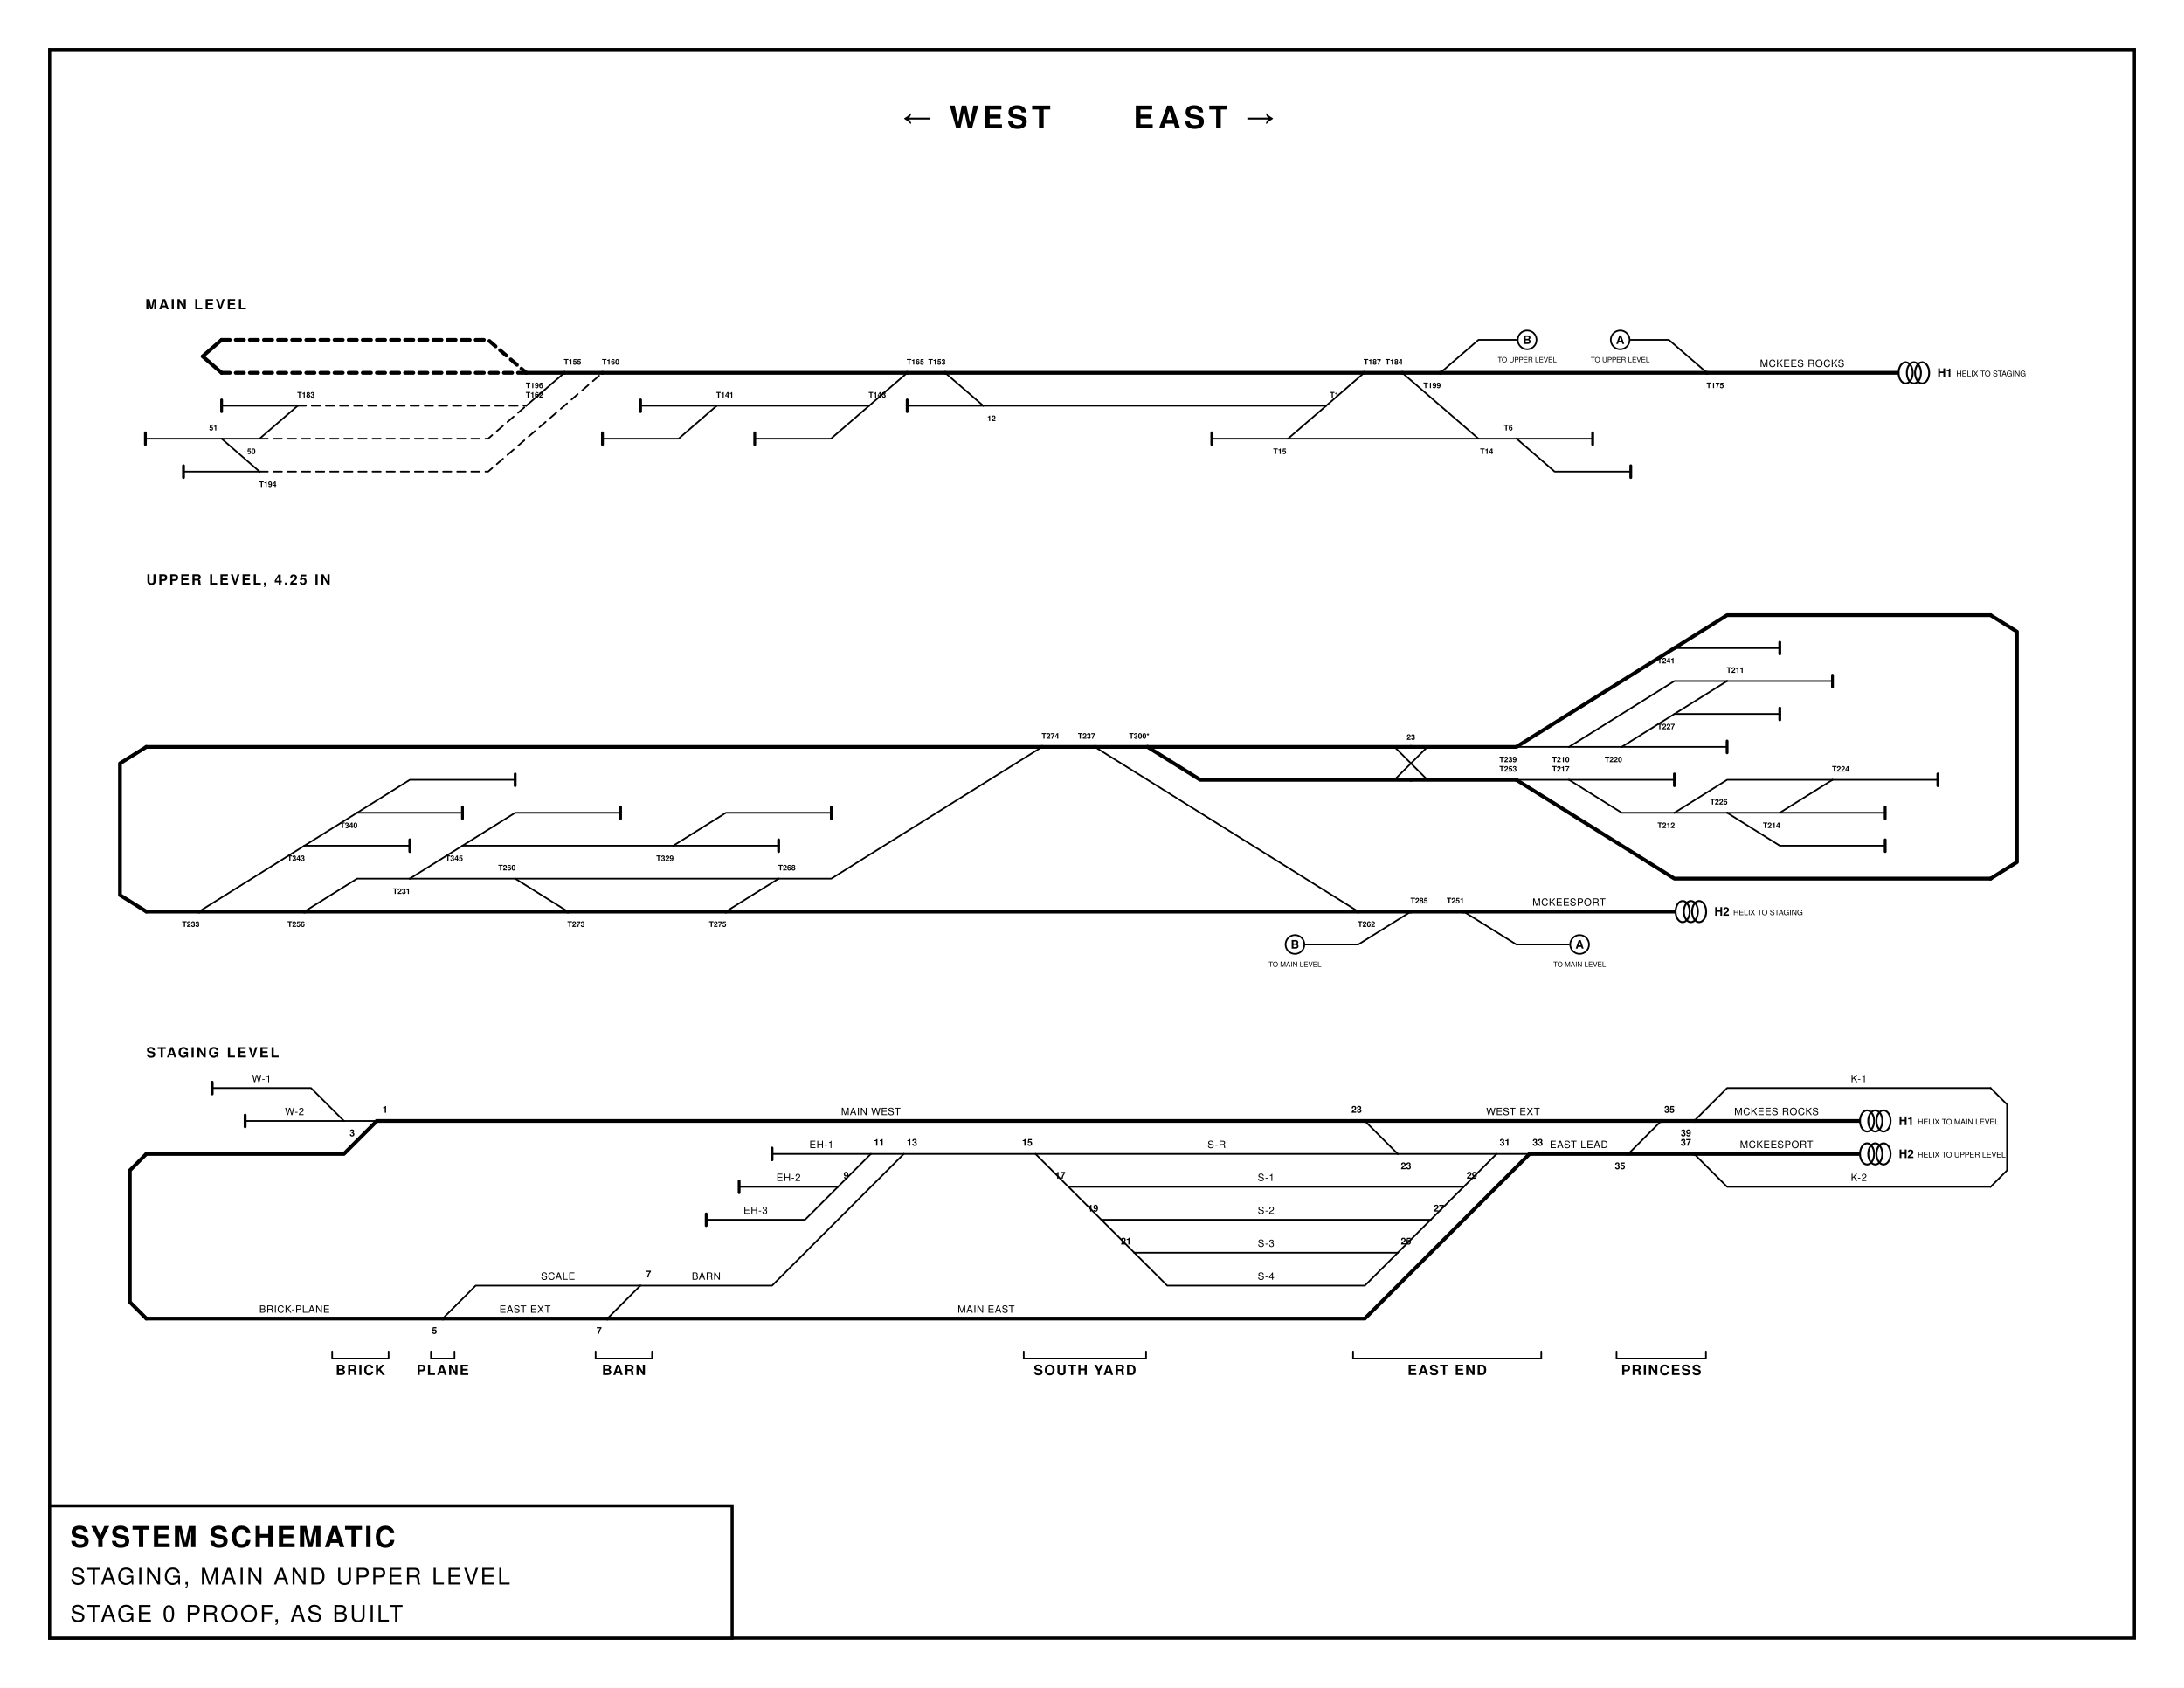
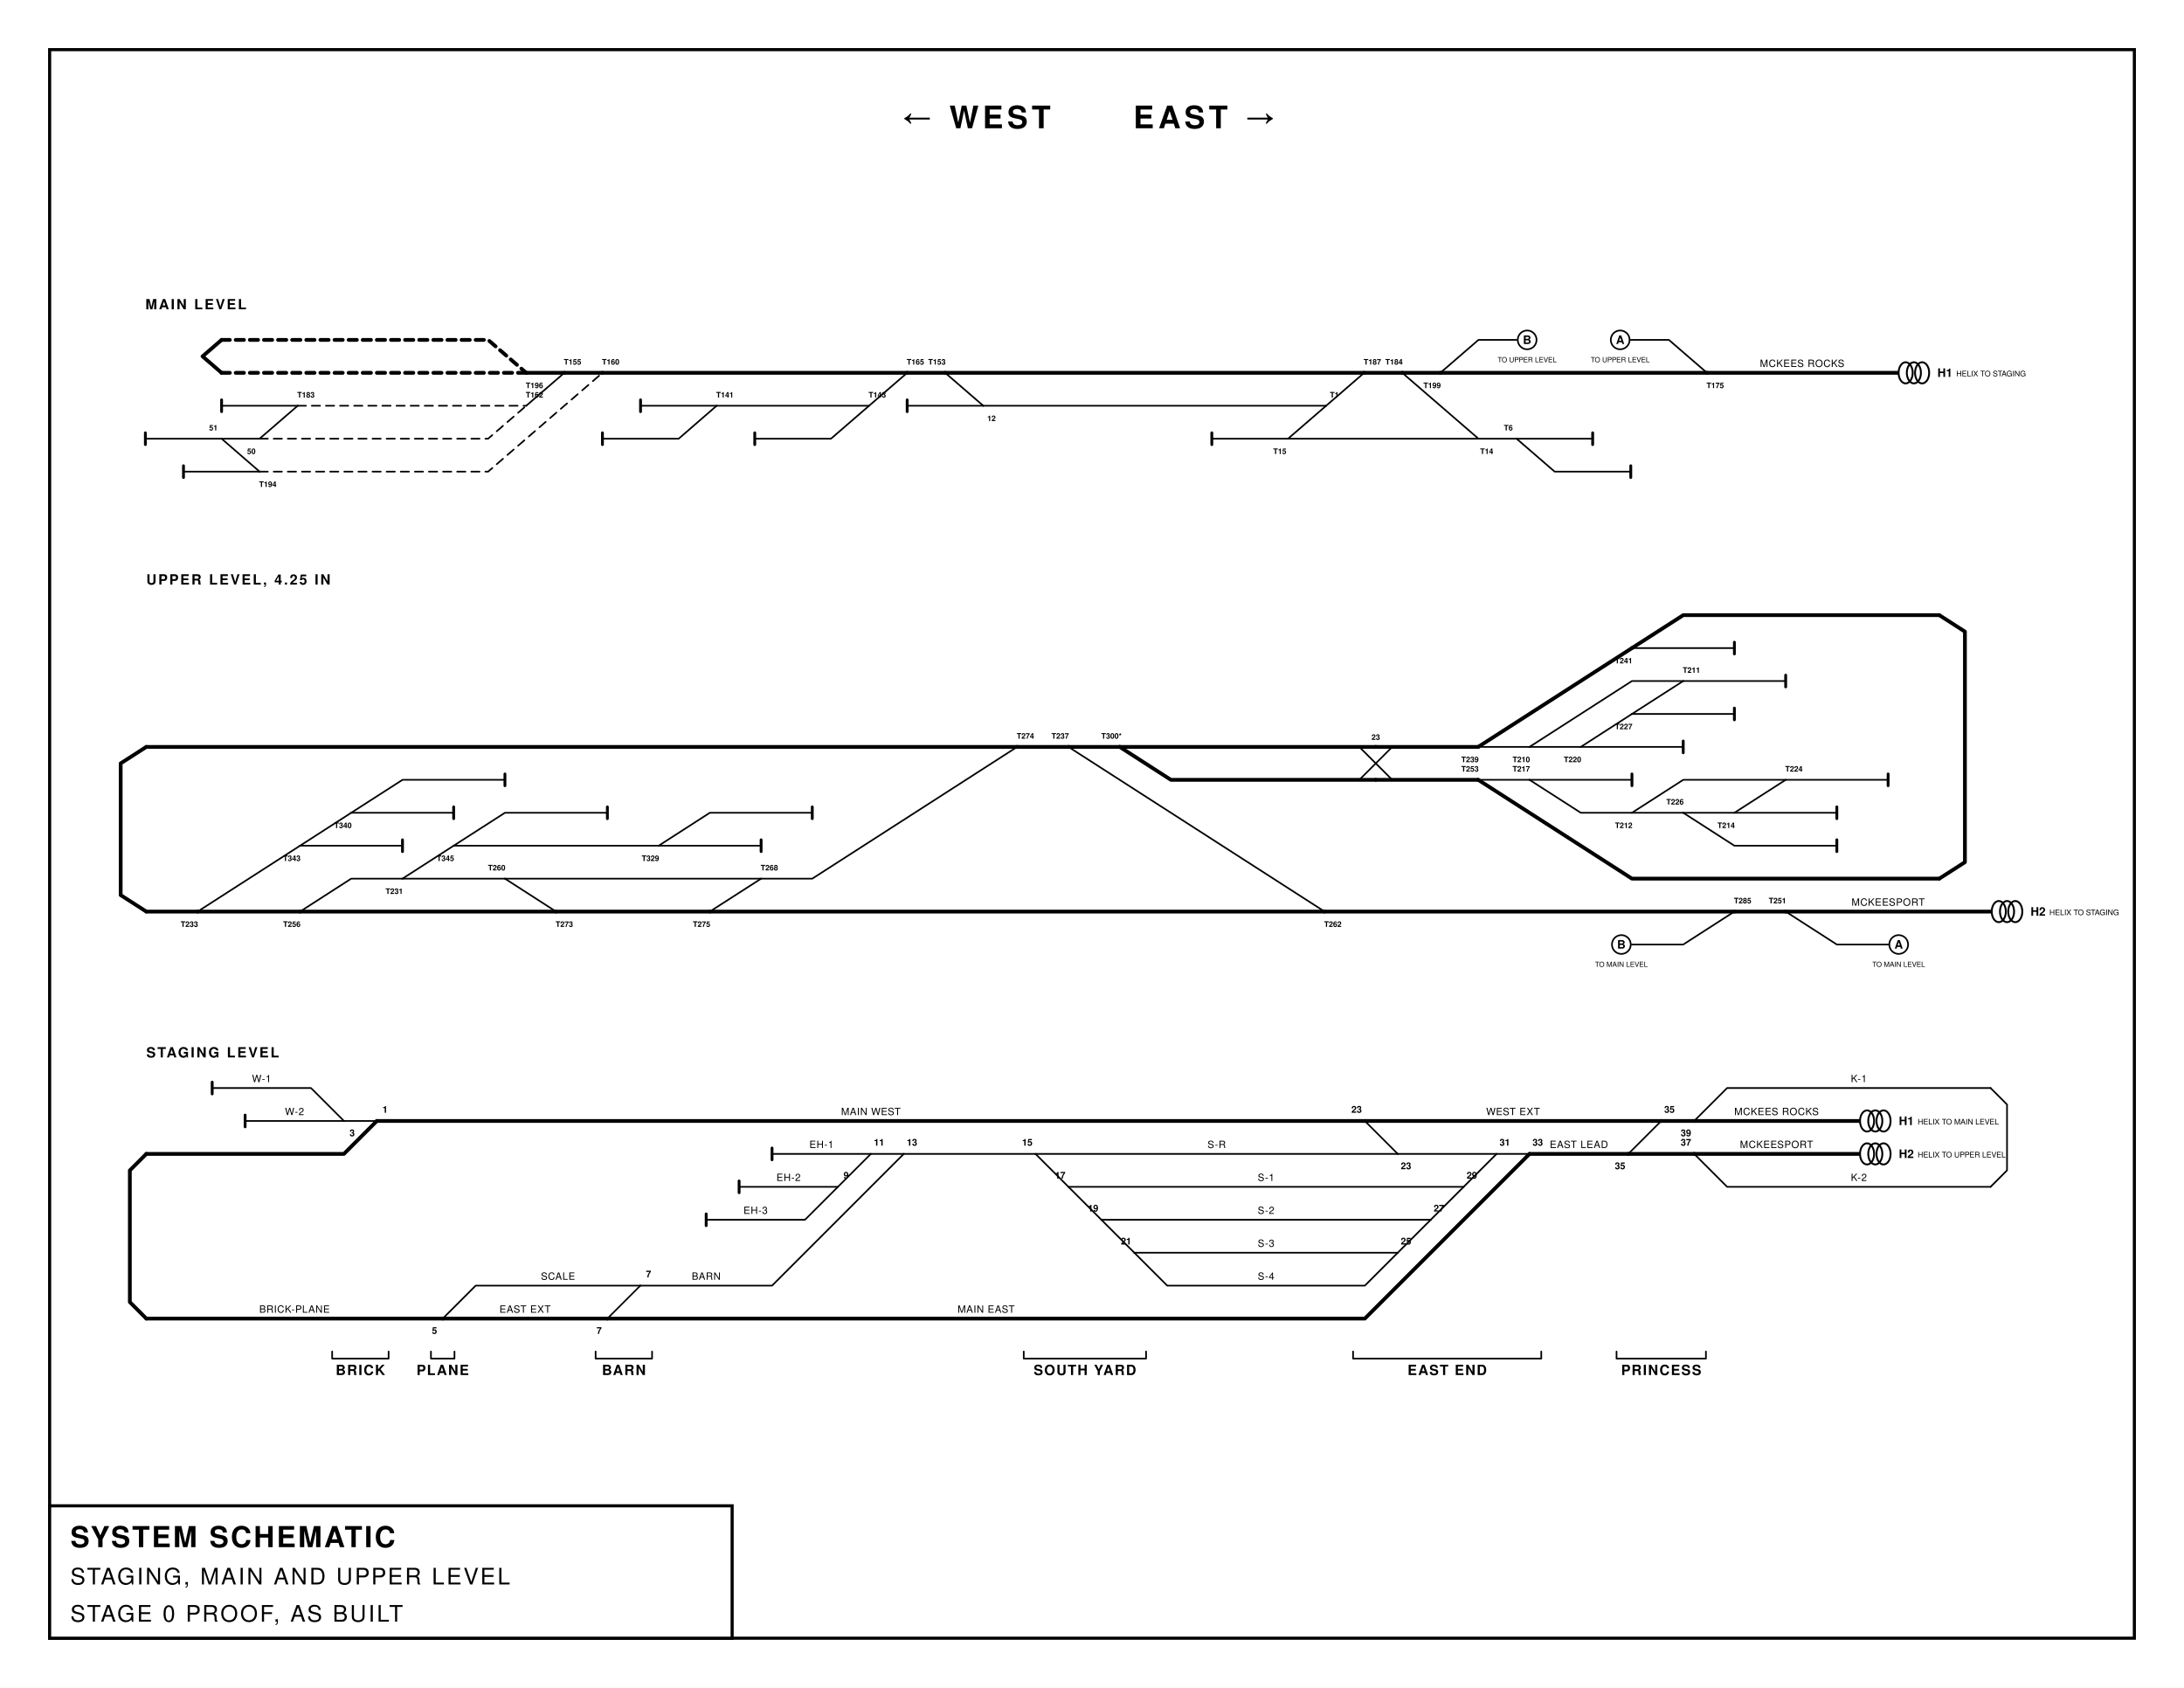
<svg xmlns="http://www.w3.org/2000/svg" viewBox="0 0 1056 816" width="1056" height="816" font-family="'Helvetica Neue',Helvetica,Arial,sans-serif">
  <rect width="1056" height="816" fill="#fff" />
  <rect x="24" y="24" width="1008" height="768" fill="none" stroke="#000" stroke-width="1.5" />
  <g transform="translate(48.0,130.2) scale(0.5687)" fill="none" stroke="#000" stroke-linecap="round" stroke-linejoin="round">
    <path d="M945.9,144.0 L1010.7,144.0" stroke-width="1.4" />
    <path d="M1010.7,144.0 L1172.6,144.0" stroke-width="1.4" />
    <path d="M1010.7,144.0 L1043.1,116.0" stroke-width="1.4" />
    <path d="M1172.6,144.0 L1205.0,144.0" stroke-width="1.4" />
    <path d="M1205.0,144.0 L1269.7,144.0" stroke-width="1.4" />
    <path d="M1205.0,144.0 L1237.4,172.0 L1302.1,172.0" stroke-width="1.4" />
    <path d="M1043.1,116.0 L1075.4,88.0" stroke-width="1.4" />
    <path d="M751.6,116.0 L1043.1,116.0" stroke-width="1.4" />
    <path d="M686.9,116.0 L751.6,116.0" stroke-width="1.4" />
    <path d="M719.2,88.0 L751.6,116.0" stroke-width="1.4" />
    <path d="M1107.8,88.0 L1172.6,144.0" stroke-width="1.4" />
    <path d="M524.9,116.0 L654.5,116.0" stroke-width="1.4" />
    <path d="M460.2,116.0 L524.9,116.0" stroke-width="1.4" />
    <path d="M427.8,144.0 L492.6,144.0 L524.9,116.0" stroke-width="1.4" />
    <path d="M654.5,116.0 L686.9,88.0" stroke-width="1.4" />
    <path d="M557.3,144.0 L622.1,144.0 L654.5,116.0" stroke-width="1.4" />
    <path d="M686.9,88.0 L719.2,88.0" stroke-width="3.2" />
    <path d="M719.2,88.0 L1075.4,88.0" stroke-width="3.2" />
    <path d="M395.4,88.0 L427.8,88.0" stroke-width="3.2" />
    <path d="M363.0,88.0 L395.4,88.0" stroke-width="3.2" />
    <path d="M363.0,116.0 L395.4,88.0" stroke-width="1.4" />
    <path d="M136.3,144.0 L330.6,144.0 L363.0,116.0" stroke-width="1.4" stroke-dasharray="7 5" />
    <path d="M168.7,116.0 L363.0,116.0" stroke-width="1.4" stroke-dasharray="7 5" />
    <path d="M427.8,88.0 L686.9,88.0" stroke-width="3.2" />
    <path d="M136.3,172.0 L330.6,172.0 L427.8,88.0" stroke-width="1.4" stroke-dasharray="7 5" />
    <path d="M39.2,144.0 L104.0,144.0" stroke-width="1.4" />
    <path d="M104.0,144.0 L136.3,172.0" stroke-width="1.4" />
    <path d="M136.3,144.0 L168.7,116.0" stroke-width="1.4" />
    <path d="M104.0,144.0 L136.3,144.0" stroke-width="1.4" />
    <path d="M1075.4,88.0 L1107.8,88.0" stroke-width="3.2" />
    <path d="M1107.8,88.0 L1140.2,88.0" stroke-width="3.2" />
    <path d="M104.0,116.0 L168.7,116.0" stroke-width="1.4" />
    <path d="M71.6,172.0 L136.3,172.0" stroke-width="1.4" />
    <path d="M104.0,88.0 L363.0,88.0" stroke-width="3.2" stroke-dasharray="7 5" />
    <path d="M104.0,60.0 L330.6,60.0 L363.0,88.0" stroke-width="3.2" stroke-dasharray="7 5" />
    <path d="M1366.9,88.0 L1528.8,88.0" stroke-width="3.2" />
    <path d="M1140.2,88.0 L1366.9,88.0" stroke-width="3.2" />
    <path d="M1302.1,60.0 L1334.5,60.0 L1366.9,88.0" stroke-width="1.4" />
    <path d="M1140.2,88.0 L1172.6,60.0 L1205.0,60.0" stroke-width="1.4" />
    <path d="M104.0,60.0 L87.8,74.0 L87.8,74.0 L104.0,88.0" stroke-width="3.2" />
    <path d="M945.9,139.0 L945.9,149.0" stroke-width="2.4" />
    <path d="M1269.7,139.0 L1269.7,149.0" stroke-width="2.4" />
    <path d="M1302.1,167.0 L1302.1,177.0" stroke-width="2.4" />
    <path d="M686.9,111.0 L686.9,121.0" stroke-width="2.4" />
    <path d="M460.2,111.0 L460.2,121.0" stroke-width="2.4" />
    <path d="M427.8,139.0 L427.8,149.0" stroke-width="2.4" />
    <path d="M557.3,139.0 L557.3,149.0" stroke-width="2.4" />
    <path d="M39.2,139.0 L39.2,149.0" stroke-width="2.4" />
    <path d="M104.0,111.0 L104.0,121.0" stroke-width="2.4" />
    <path d="M71.6,167.0 L71.6,177.0" stroke-width="2.4" />
    <ellipse cx="1535.8" cy="88.0" rx="6" ry="9" stroke-width="1.6" />
    <ellipse cx="1542.8" cy="88.0" rx="6" ry="9" stroke-width="1.6" />
    <ellipse cx="1549.8" cy="88.0" rx="6" ry="9" stroke-width="1.6" />
    <circle cx="1293.1" cy="60.0" r="8" stroke-width="1.4" fill="#fff" />
    <circle cx="1214.0" cy="60.0" r="8" stroke-width="1.4" fill="#fff" />
    <text x="39.2" y="34.0" font-size="12" text-anchor="start" font-weight="bold" fill="#000" stroke="none" letter-spacing="1.5">MAIN LEVEL</text>
    <text x="1447.8" y="83.0" font-size="8.5" text-anchor="middle" font-weight="normal" fill="#000" stroke="none" letter-spacing="0.4">MCKEES ROCKS</text>
    <text x="1003.7" y="157.0" font-size="6.5" text-anchor="middle" font-weight="bold" fill="#000" stroke="none">T15</text>
    <text x="1198.0" y="137.0" font-size="6.5" text-anchor="middle" font-weight="bold" fill="#000" stroke="none">T6</text>
    <text x="1050.1" y="109.0" font-size="6.5" text-anchor="middle" font-weight="bold" fill="#000" stroke="none">T1</text>
    <text x="758.6" y="129.0" font-size="6.5" text-anchor="middle" font-weight="bold" fill="#000" stroke="none">12</text>
    <text x="1179.6" y="157.0" font-size="6.5" text-anchor="middle" font-weight="bold" fill="#000" stroke="none">T14</text>
    <text x="531.9" y="109.0" font-size="6.5" text-anchor="middle" font-weight="bold" fill="#000" stroke="none">T141</text>
    <text x="661.5" y="109.0" font-size="6.5" text-anchor="middle" font-weight="bold" fill="#000" stroke="none">T143</text>
    <text x="712.2" y="81.0" font-size="6.5" text-anchor="middle" font-weight="bold" fill="#000" stroke="none">T153</text>
    <text x="402.4" y="81.0" font-size="6.5" text-anchor="middle" font-weight="bold" fill="#000" stroke="none">T155</text>
    <text x="370.0" y="109.0" font-size="6.5" text-anchor="middle" font-weight="bold" fill="#000" stroke="none">T162</text>
    <text x="434.8" y="81.0" font-size="6.5" text-anchor="middle" font-weight="bold" fill="#000" stroke="none">T160</text>
    <text x="97.0" y="137.0" font-size="6.5" text-anchor="middle" font-weight="bold" fill="#000" stroke="none">51</text>
    <text x="129.3" y="157.0" font-size="6.5" text-anchor="middle" font-weight="bold" fill="#000" stroke="none">50</text>
    <text x="693.9" y="81.0" font-size="6.5" text-anchor="middle" font-weight="bold" fill="#000" stroke="none">T165</text>
    <text x="1100.8" y="81.0" font-size="6.5" text-anchor="middle" font-weight="bold" fill="#000" stroke="none">T184</text>
    <text x="175.7" y="109.0" font-size="6.5" text-anchor="middle" font-weight="bold" fill="#000" stroke="none">T183</text>
    <text x="1082.4" y="81.0" font-size="6.5" text-anchor="middle" font-weight="bold" fill="#000" stroke="none">T187</text>
    <text x="143.3" y="185.0" font-size="6.5" text-anchor="middle" font-weight="bold" fill="#000" stroke="none">T194</text>
    <text x="370.0" y="101.0" font-size="6.5" text-anchor="middle" font-weight="bold" fill="#000" stroke="none">T196</text>
    <text x="1373.9" y="101.0" font-size="6.5" text-anchor="middle" font-weight="bold" fill="#000" stroke="none">T175</text>
    <text x="1133.2" y="101.0" font-size="6.5" text-anchor="middle" font-weight="bold" fill="#000" stroke="none">T199</text>
    <text x="1562.8" y="91.5" font-size="10" text-anchor="start" font-weight="bold" fill="#000" stroke="none">H1</text>
    <text x="1578.8" y="91.0" font-size="6.5" text-anchor="start" font-weight="normal" fill="#000" stroke="none">HELIX TO STAGING</text>
    <text x="1293.1" y="63.5" font-size="10" text-anchor="middle" font-weight="bold" fill="#000" stroke="none">A</text>
    <text x="1293.1" y="79.0" font-size="6" text-anchor="middle" font-weight="normal" fill="#000" stroke="none">TO UPPER LEVEL</text>
    <text x="1214.0" y="63.5" font-size="10" text-anchor="middle" font-weight="bold" fill="#000" stroke="none">B</text>
    <text x="1214.0" y="79.0" font-size="6" text-anchor="middle" font-weight="normal" fill="#000" stroke="none">TO UPPER LEVEL</text>
-     <path d="M1204.8,406.0 L1249.6,406.0" stroke-width="1.4" />
-     <path d="M1249.6,406.0 L1339.2,350.0 L1384.0,350.0" stroke-width="1.4" />
-     <path d="M1249.6,406.0 L1294.4,406.0" stroke-width="1.4" />
-     <path d="M1384.0,350.0 L1473.6,350.0" stroke-width="1.4" />
-     <path d="M1339.2,378.0 L1384.0,350.0" stroke-width="1.4" />
-     <path d="M1249.6,434.0 L1294.4,462.0 L1339.2,462.0" stroke-width="1.4" />
-     <path d="M1339.2,462.0 L1384.0,462.0" stroke-width="1.4" />
-     <path d="M1339.2,462.0 L1384.0,434.0 L1473.6,434.0" stroke-width="1.4" />
-     <path d="M1384.0,462.0 L1428.8,462.0" stroke-width="1.4" />
-     <path d="M1428.8,462.0 L1518.4,462.0" stroke-width="1.4" />
-     <path d="M1428.8,462.0 L1473.6,434.0" stroke-width="1.4" />
-     <path d="M1204.8,434.0 L1249.6,434.0" stroke-width="1.4" />
-     <path d="M1249.6,434.0 L1339.2,434.0" stroke-width="1.4" />
-     <path d="M1294.4,406.0 L1339.2,378.0" stroke-width="1.4" />
-     <path d="M1294.4,406.0 L1384.0,406.0" stroke-width="1.4" />
-     <path d="M1473.6,434.0 L1563.2,434.0" stroke-width="1.4" />
-     <path d="M1384.0,462.0 L1428.8,490.0 L1518.4,490.0" stroke-width="1.4" />
-     <path d="M1339.2,378.0 L1428.8,378.0" stroke-width="1.4" />
-     <path d="M174.4,546.0 L219.2,518.0 L264.0,518.0" stroke-width="1.4" />
-     <path d="M264.0,518.0 L353.6,518.0" stroke-width="1.4" />
-     <path d="M264.0,518.0 L308.8,490.0" stroke-width="1.4" />
-     <path d="M40.0,546.0 L84.8,546.0" stroke-width="3.2" />
-     <path d="M40.0,406.0 L801.6,406.0" stroke-width="3.2" />
-     <path d="M84.8,546.0 L174.4,546.0" stroke-width="3.2" />
-     <path d="M84.8,546.0 L174.4,490.0" stroke-width="1.4" />
-     <path d="M1115.2,406.0 L1204.8,406.0" stroke-width="3.2" />
-     <path d="M1204.8,406.0 L1339.2,322.0" stroke-width="3.2" />
-     <path d="M1339.2,322.0 L1384.0,294.0 L1608.0,294.0" stroke-width="3.2" />
-     <path d="M1204.8,434.0 L1339.2,518.0 L1608.0,518.0" stroke-width="3.2" />
-     <path d="M1339.2,322.0 L1428.8,322.0" stroke-width="1.4" />
-     <path d="M1115.2,434.0 L1204.8,434.0" stroke-width="3.2" />
-     <path d="M1115.2,546.0 L1160.0,546.0" stroke-width="3.2" />
-     <path d="M174.4,546.0 L398.4,546.0" stroke-width="3.2" />
-     <path d="M801.6,406.0 L846.4,406.0" stroke-width="3.2" />
-     <path d="M846.4,406.0 L1070.4,546.0" stroke-width="1.4" />
-     <path d="M353.6,518.0 L577.6,518.0" stroke-width="1.4" />
-     <path d="M353.6,518.0 L398.4,546.0" stroke-width="1.4" />
-     <path d="M1070.4,546.0 L1115.2,546.0" stroke-width="3.2" />
-     <path d="M532.8,546.0 L1070.4,546.0" stroke-width="3.2" />
-     <path d="M577.6,518.0 L622.4,518.0 L801.6,406.0" stroke-width="1.4" />
-     <path d="M532.8,546.0 L577.6,518.0" stroke-width="1.4" />
-     <path d="M398.4,546.0 L532.8,546.0" stroke-width="3.2" />
-     <path d="M891.2,406.0 L936.0,434.0 L1115.2,434.0" stroke-width="3.2" />
-     <path d="M308.8,490.0 L488.0,490.0" stroke-width="1.4" />
-     <path d="M488.0,490.0 L577.6,490.0" stroke-width="1.4" />
-     <path d="M488.0,490.0 L532.8,462.0 L622.4,462.0" stroke-width="1.4" />
-     <path d="M174.4,490.0 L219.2,462.0" stroke-width="1.4" />
-     <path d="M219.2,462.0 L308.8,462.0" stroke-width="1.4" />
-     <path d="M219.2,462.0 L264.0,434.0 L353.6,434.0" stroke-width="1.4" />
-     <path d="M308.8,490.0 L353.6,462.0 L443.2,462.0" stroke-width="1.4" />
-     <path d="M174.4,490.0 L264.0,490.0" stroke-width="1.4" />
-     <path d="M1160.0,546.0 L1339.2,546.0" stroke-width="3.2" />
-     <path d="M891.2,406.0 L1115.2,406.0" stroke-width="3.2" />
-     <path d="M846.4,406.0 L891.2,406.0" stroke-width="3.2" />
-     <path d="M1160.0,546.0 L1204.8,574.0 L1249.6,574.0" stroke-width="1.4" />
-     <path d="M1025.6,574.0 L1070.4,574.0 L1115.2,546.0" stroke-width="1.4" />
-     <path d="M40.0,406.0 L17.6,420.0 L17.6,532.0 L40.0,546.0" stroke-width="3.2" />
-     <path d="M1608.0,294.0 L1630.4,308.0 L1630.4,504.0 L1608.0,518.0" stroke-width="3.2" />
-     <path d="M1101.2,406.0 L1129.2,434.0 M1101.2,434.0 L1129.2,406.0" stroke-width="1.4" />
-     <path d="M1473.6,345.0 L1473.6,355.0" stroke-width="2.4" />
-     <path d="M1518.4,457.0 L1518.4,467.0" stroke-width="2.4" />
-     <path d="M1339.2,429.0 L1339.2,439.0" stroke-width="2.4" />
-     <path d="M1384.0,401.0 L1384.0,411.0" stroke-width="2.4" />
-     <path d="M1563.2,429.0 L1563.2,439.0" stroke-width="2.4" />
-     <path d="M1518.4,485.0 L1518.4,495.0" stroke-width="2.4" />
-     <path d="M1428.8,373.0 L1428.8,383.0" stroke-width="2.4" />
-     <path d="M1428.8,317.0 L1428.8,327.0" stroke-width="2.4" />
-     <ellipse cx="1346.2" cy="546.0" rx="6" ry="9" stroke-width="1.6" />
-     <ellipse cx="1353.2" cy="546.0" rx="6" ry="9" stroke-width="1.6" />
-     <ellipse cx="1360.2" cy="546.0" rx="6" ry="9" stroke-width="1.6" />
-     <path d="M577.6,485.0 L577.6,495.0" stroke-width="2.4" />
-     <path d="M622.4,457.0 L622.4,467.0" stroke-width="2.4" />
-     <path d="M308.8,457.0 L308.8,467.0" stroke-width="2.4" />
-     <path d="M353.6,429.0 L353.6,439.0" stroke-width="2.4" />
-     <path d="M443.2,457.0 L443.2,467.0" stroke-width="2.4" />
-     <path d="M264.0,485.0 L264.0,495.0" stroke-width="2.4" />
-     <circle cx="1258.6" cy="574.0" r="8" stroke-width="1.4" fill="#fff" />
-     <circle cx="1016.6" cy="574.0" r="8" stroke-width="1.4" fill="#fff" />
+     <path d="M1172.4,406.0 L1216.0,406.0" stroke-width="1.4" />
+     <path d="M1216.0,406.0 L1303.1,350.0 L1346.7,350.0" stroke-width="1.4" />
+     <path d="M1216.0,406.0 L1259.6,406.0" stroke-width="1.4" />
+     <path d="M1346.7,350.0 L1433.8,350.0" stroke-width="1.4" />
+     <path d="M1303.1,378.0 L1346.7,350.0" stroke-width="1.4" />
+     <path d="M1216.0,434.0 L1259.6,462.0 L1303.1,462.0" stroke-width="1.4" />
+     <path d="M1303.1,462.0 L1346.7,462.0" stroke-width="1.4" />
+     <path d="M1303.1,462.0 L1346.7,434.0 L1433.8,434.0" stroke-width="1.4" />
+     <path d="M1346.7,462.0 L1390.2,462.0" stroke-width="1.4" />
+     <path d="M1390.2,462.0 L1477.3,462.0" stroke-width="1.4" />
+     <path d="M1390.2,462.0 L1433.8,434.0" stroke-width="1.4" />
+     <path d="M1172.4,434.0 L1216.0,434.0" stroke-width="1.4" />
+     <path d="M1216.0,434.0 L1303.1,434.0" stroke-width="1.4" />
+     <path d="M1259.6,406.0 L1303.1,378.0" stroke-width="1.4" />
+     <path d="M1259.6,406.0 L1346.7,406.0" stroke-width="1.4" />
+     <path d="M1433.8,434.0 L1520.9,434.0" stroke-width="1.4" />
+     <path d="M1346.7,462.0 L1390.2,490.0 L1477.3,490.0" stroke-width="1.4" />
+     <path d="M1303.1,378.0 L1390.2,378.0" stroke-width="1.4" />
+     <path d="M170.7,546.0 L214.2,518.0 L257.8,518.0" stroke-width="1.4" />
+     <path d="M257.8,518.0 L344.9,518.0" stroke-width="1.4" />
+     <path d="M257.8,518.0 L301.3,490.0" stroke-width="1.4" />
+     <path d="M40.0,546.0 L83.6,546.0" stroke-width="3.2" />
+     <path d="M40.0,406.0 L780.4,406.0" stroke-width="3.2" />
+     <path d="M83.6,546.0 L170.7,546.0" stroke-width="3.2" />
+     <path d="M83.6,546.0 L170.7,490.0" stroke-width="1.4" />
+     <path d="M1085.3,406.0 L1172.4,406.0" stroke-width="3.2" />
+     <path d="M1172.4,406.0 L1303.1,322.0" stroke-width="3.2" />
+     <path d="M1303.1,322.0 L1346.7,294.0 L1564.4,294.0" stroke-width="3.2" />
+     <path d="M1172.4,434.0 L1303.1,518.0 L1564.4,518.0" stroke-width="3.2" />
+     <path d="M1303.1,322.0 L1390.2,322.0" stroke-width="1.4" />
+     <path d="M1085.3,434.0 L1172.4,434.0" stroke-width="3.2" />
+     <path d="M1390.2,546.0 L1433.8,546.0" stroke-width="3.2" />
+     <path d="M170.7,546.0 L388.4,546.0" stroke-width="3.2" />
+     <path d="M780.4,406.0 L824.0,406.0" stroke-width="3.2" />
+     <path d="M824.0,406.0 L1041.8,546.0" stroke-width="1.4" />
+     <path d="M344.9,518.0 L562.7,518.0" stroke-width="1.4" />
+     <path d="M344.9,518.0 L388.4,546.0" stroke-width="1.4" />
+     <path d="M1041.8,546.0 L1390.2,546.0" stroke-width="3.2" />
+     <path d="M519.1,546.0 L1041.8,546.0" stroke-width="3.2" />
+     <path d="M562.7,518.0 L606.2,518.0 L780.4,406.0" stroke-width="1.4" />
+     <path d="M519.1,546.0 L562.7,518.0" stroke-width="1.4" />
+     <path d="M388.4,546.0 L519.1,546.0" stroke-width="3.2" />
+     <path d="M867.6,406.0 L911.1,434.0 L1085.3,434.0" stroke-width="3.2" />
+     <path d="M301.3,490.0 L475.6,490.0" stroke-width="1.4" />
+     <path d="M475.6,490.0 L562.7,490.0" stroke-width="1.4" />
+     <path d="M475.6,490.0 L519.1,462.0 L606.2,462.0" stroke-width="1.4" />
+     <path d="M170.7,490.0 L214.2,462.0" stroke-width="1.4" />
+     <path d="M214.2,462.0 L301.3,462.0" stroke-width="1.4" />
+     <path d="M214.2,462.0 L257.8,434.0 L344.9,434.0" stroke-width="1.4" />
+     <path d="M301.3,490.0 L344.9,462.0 L432.0,462.0" stroke-width="1.4" />
+     <path d="M170.7,490.0 L257.8,490.0" stroke-width="1.4" />
+     <path d="M1433.8,546.0 L1608.0,546.0" stroke-width="3.2" />
+     <path d="M867.6,406.0 L1085.3,406.0" stroke-width="3.2" />
+     <path d="M824.0,406.0 L867.6,406.0" stroke-width="3.2" />
+     <path d="M1433.8,546.0 L1477.3,574.0 L1520.9,574.0" stroke-width="1.4" />
+     <path d="M1303.1,574.0 L1346.7,574.0 L1390.2,546.0" stroke-width="1.4" />
+     <path d="M40.0,406.0 L18.2,420.0 L18.2,532.0 L40.0,546.0" stroke-width="3.2" />
+     <path d="M1564.4,294.0 L1586.2,308.0 L1586.2,504.0 L1564.4,518.0" stroke-width="3.2" />
+     <path d="M1071.3,406.0 L1099.3,434.0 M1071.3,434.0 L1099.3,406.0" stroke-width="1.4" />
+     <path d="M1433.8,345.0 L1433.8,355.0" stroke-width="2.4" />
+     <path d="M1477.3,457.0 L1477.3,467.0" stroke-width="2.4" />
+     <path d="M1303.1,429.0 L1303.1,439.0" stroke-width="2.4" />
+     <path d="M1346.7,401.0 L1346.7,411.0" stroke-width="2.4" />
+     <path d="M1520.9,429.0 L1520.9,439.0" stroke-width="2.4" />
+     <path d="M1477.3,485.0 L1477.3,495.0" stroke-width="2.4" />
+     <path d="M1390.2,373.0 L1390.2,383.0" stroke-width="2.4" />
+     <path d="M1390.2,317.0 L1390.2,327.0" stroke-width="2.4" />
+     <ellipse cx="1615.0" cy="546.0" rx="6" ry="9" stroke-width="1.6" />
+     <ellipse cx="1622.0" cy="546.0" rx="6" ry="9" stroke-width="1.6" />
+     <ellipse cx="1629.0" cy="546.0" rx="6" ry="9" stroke-width="1.6" />
+     <path d="M562.7,485.0 L562.7,495.0" stroke-width="2.4" />
+     <path d="M606.2,457.0 L606.2,467.0" stroke-width="2.4" />
+     <path d="M301.3,457.0 L301.3,467.0" stroke-width="2.4" />
+     <path d="M344.9,429.0 L344.9,439.0" stroke-width="2.4" />
+     <path d="M432.0,457.0 L432.0,467.0" stroke-width="2.4" />
+     <path d="M257.8,485.0 L257.8,495.0" stroke-width="2.4" />
+     <circle cx="1529.9" cy="574.0" r="8" stroke-width="1.4" fill="#fff" />
+     <circle cx="1294.1" cy="574.0" r="8" stroke-width="1.4" fill="#fff" />
    <text x="40.0" y="268.0" font-size="12" text-anchor="start" font-weight="bold" fill="#000" stroke="none" letter-spacing="1.5">UPPER LEVEL, 4.25 IN</text>
-     <text x="1249.6" y="541.0" font-size="8.5" text-anchor="middle" font-weight="normal" fill="#000" stroke="none" letter-spacing="0.4">MCKEESPORT</text>
-     <text x="1242.6" y="419.0" font-size="6.5" text-anchor="middle" font-weight="bold" fill="#000" stroke="none">T210</text>
-     <text x="1391.0" y="343.0" font-size="6.5" text-anchor="middle" font-weight="bold" fill="#000" stroke="none">T211</text>
-     <text x="1332.2" y="475.0" font-size="6.5" text-anchor="middle" font-weight="bold" fill="#000" stroke="none">T212</text>
-     <text x="1421.8" y="475.0" font-size="6.5" text-anchor="middle" font-weight="bold" fill="#000" stroke="none">T214</text>
-     <text x="1242.6" y="427.0" font-size="6.5" text-anchor="middle" font-weight="bold" fill="#000" stroke="none">T217</text>
-     <text x="1287.4" y="419.0" font-size="6.5" text-anchor="middle" font-weight="bold" fill="#000" stroke="none">T220</text>
-     <text x="1480.6" y="427.0" font-size="6.5" text-anchor="middle" font-weight="bold" fill="#000" stroke="none">T224</text>
-     <text x="1377.0" y="455.0" font-size="6.5" text-anchor="middle" font-weight="bold" fill="#000" stroke="none">T226</text>
-     <text x="1332.2" y="391.0" font-size="6.5" text-anchor="middle" font-weight="bold" fill="#000" stroke="none">T227</text>
-     <text x="257.0" y="531.0" font-size="6.5" text-anchor="middle" font-weight="bold" fill="#000" stroke="none">T231</text>
-     <text x="77.8" y="559.0" font-size="6.5" text-anchor="middle" font-weight="bold" fill="#000" stroke="none">T233</text>
-     <text x="1197.8" y="419.0" font-size="6.5" text-anchor="middle" font-weight="bold" fill="#000" stroke="none">T239</text>
-     <text x="1332.2" y="335.0" font-size="6.5" text-anchor="middle" font-weight="bold" fill="#000" stroke="none">T241</text>
-     <text x="1197.8" y="427.0" font-size="6.5" text-anchor="middle" font-weight="bold" fill="#000" stroke="none">T253</text>
-     <text x="1153.0" y="539.0" font-size="6.5" text-anchor="middle" font-weight="bold" fill="#000" stroke="none">T251</text>
-     <text x="167.4" y="559.0" font-size="6.5" text-anchor="middle" font-weight="bold" fill="#000" stroke="none">T256</text>
-     <text x="839.4" y="399.0" font-size="6.5" text-anchor="middle" font-weight="bold" fill="#000" stroke="none">T237</text>
-     <text x="346.6" y="511.0" font-size="6.5" text-anchor="middle" font-weight="bold" fill="#000" stroke="none">T260</text>
-     <text x="1077.4" y="559.0" font-size="6.5" text-anchor="middle" font-weight="bold" fill="#000" stroke="none">T262</text>
-     <text x="584.6" y="511.0" font-size="6.5" text-anchor="middle" font-weight="bold" fill="#000" stroke="none">T268</text>
-     <text x="808.6" y="399.0" font-size="6.5" text-anchor="middle" font-weight="bold" fill="#000" stroke="none">T274</text>
-     <text x="405.4" y="559.0" font-size="6.5" text-anchor="middle" font-weight="bold" fill="#000" stroke="none">T273</text>
-     <text x="1122.2" y="539.0" font-size="6.5" text-anchor="middle" font-weight="bold" fill="#000" stroke="none">T285</text>
-     <text x="525.8" y="559.0" font-size="6.5" text-anchor="middle" font-weight="bold" fill="#000" stroke="none">T275</text>
-     <text x="1115.2" y="400.0" font-size="6.5" text-anchor="middle" font-weight="bold" fill="#000" stroke="none">23</text>
-     <text x="884.2" y="399.0" font-size="6.5" text-anchor="middle" font-weight="bold" fill="#000" stroke="none">T300*</text>
-     <text x="481.0" y="503.0" font-size="6.5" text-anchor="middle" font-weight="bold" fill="#000" stroke="none">T329</text>
-     <text x="212.2" y="475.0" font-size="6.5" text-anchor="middle" font-weight="bold" fill="#000" stroke="none">T340</text>
-     <text x="301.8" y="503.0" font-size="6.5" text-anchor="middle" font-weight="bold" fill="#000" stroke="none">T345</text>
-     <text x="167.4" y="503.0" font-size="6.5" text-anchor="middle" font-weight="bold" fill="#000" stroke="none">T343</text>
-     <text x="1373.2" y="549.5" font-size="10" text-anchor="start" font-weight="bold" fill="#000" stroke="none">H2</text>
-     <text x="1389.2" y="549.0" font-size="6.5" text-anchor="start" font-weight="normal" fill="#000" stroke="none">HELIX TO STAGING</text>
-     <text x="1258.6" y="577.5" font-size="10" text-anchor="middle" font-weight="bold" fill="#000" stroke="none">A</text>
-     <text x="1258.6" y="593.0" font-size="6" text-anchor="middle" font-weight="normal" fill="#000" stroke="none">TO MAIN LEVEL</text>
-     <text x="1016.6" y="577.5" font-size="10" text-anchor="middle" font-weight="bold" fill="#000" stroke="none">B</text>
-     <text x="1016.6" y="593.0" font-size="6" text-anchor="middle" font-weight="normal" fill="#000" stroke="none">TO MAIN LEVEL</text>
+     <text x="1520.9" y="541.0" font-size="8.5" text-anchor="middle" font-weight="normal" fill="#000" stroke="none" letter-spacing="0.4">MCKEESPORT</text>
+     <text x="1209.0" y="419.0" font-size="6.5" text-anchor="middle" font-weight="bold" fill="#000" stroke="none">T210</text>
+     <text x="1353.7" y="343.0" font-size="6.5" text-anchor="middle" font-weight="bold" fill="#000" stroke="none">T211</text>
+     <text x="1296.1" y="475.0" font-size="6.5" text-anchor="middle" font-weight="bold" fill="#000" stroke="none">T212</text>
+     <text x="1383.2" y="475.0" font-size="6.5" text-anchor="middle" font-weight="bold" fill="#000" stroke="none">T214</text>
+     <text x="1209.0" y="427.0" font-size="6.5" text-anchor="middle" font-weight="bold" fill="#000" stroke="none">T217</text>
+     <text x="1252.6" y="419.0" font-size="6.5" text-anchor="middle" font-weight="bold" fill="#000" stroke="none">T220</text>
+     <text x="1440.8" y="427.0" font-size="6.5" text-anchor="middle" font-weight="bold" fill="#000" stroke="none">T224</text>
+     <text x="1339.7" y="455.0" font-size="6.5" text-anchor="middle" font-weight="bold" fill="#000" stroke="none">T226</text>
+     <text x="1296.1" y="391.0" font-size="6.5" text-anchor="middle" font-weight="bold" fill="#000" stroke="none">T227</text>
+     <text x="250.8" y="531.0" font-size="6.5" text-anchor="middle" font-weight="bold" fill="#000" stroke="none">T231</text>
+     <text x="76.6" y="559.0" font-size="6.5" text-anchor="middle" font-weight="bold" fill="#000" stroke="none">T233</text>
+     <text x="1165.4" y="419.0" font-size="6.5" text-anchor="middle" font-weight="bold" fill="#000" stroke="none">T239</text>
+     <text x="1296.1" y="335.0" font-size="6.5" text-anchor="middle" font-weight="bold" fill="#000" stroke="none">T241</text>
+     <text x="1165.4" y="427.0" font-size="6.5" text-anchor="middle" font-weight="bold" fill="#000" stroke="none">T253</text>
+     <text x="1426.8" y="539.0" font-size="6.5" text-anchor="middle" font-weight="bold" fill="#000" stroke="none">T251</text>
+     <text x="163.7" y="559.0" font-size="6.5" text-anchor="middle" font-weight="bold" fill="#000" stroke="none">T256</text>
+     <text x="817.0" y="399.0" font-size="6.5" text-anchor="middle" font-weight="bold" fill="#000" stroke="none">T237</text>
+     <text x="337.9" y="511.0" font-size="6.5" text-anchor="middle" font-weight="bold" fill="#000" stroke="none">T260</text>
+     <text x="1048.8" y="559.0" font-size="6.5" text-anchor="middle" font-weight="bold" fill="#000" stroke="none">T262</text>
+     <text x="569.7" y="511.0" font-size="6.5" text-anchor="middle" font-weight="bold" fill="#000" stroke="none">T268</text>
+     <text x="787.4" y="399.0" font-size="6.5" text-anchor="middle" font-weight="bold" fill="#000" stroke="none">T274</text>
+     <text x="395.4" y="559.0" font-size="6.5" text-anchor="middle" font-weight="bold" fill="#000" stroke="none">T273</text>
+     <text x="1397.2" y="539.0" font-size="6.5" text-anchor="middle" font-weight="bold" fill="#000" stroke="none">T285</text>
+     <text x="512.1" y="559.0" font-size="6.5" text-anchor="middle" font-weight="bold" fill="#000" stroke="none">T275</text>
+     <text x="1085.3" y="400.0" font-size="6.5" text-anchor="middle" font-weight="bold" fill="#000" stroke="none">23</text>
+     <text x="860.6" y="399.0" font-size="6.5" text-anchor="middle" font-weight="bold" fill="#000" stroke="none">T300*</text>
+     <text x="468.6" y="503.0" font-size="6.5" text-anchor="middle" font-weight="bold" fill="#000" stroke="none">T329</text>
+     <text x="207.2" y="475.0" font-size="6.5" text-anchor="middle" font-weight="bold" fill="#000" stroke="none">T340</text>
+     <text x="294.3" y="503.0" font-size="6.5" text-anchor="middle" font-weight="bold" fill="#000" stroke="none">T345</text>
+     <text x="163.7" y="503.0" font-size="6.5" text-anchor="middle" font-weight="bold" fill="#000" stroke="none">T343</text>
+     <text x="1642.0" y="549.5" font-size="10" text-anchor="start" font-weight="bold" fill="#000" stroke="none">H2</text>
+     <text x="1658.0" y="549.0" font-size="6.5" text-anchor="start" font-weight="normal" fill="#000" stroke="none">HELIX TO STAGING</text>
+     <text x="1529.9" y="577.5" font-size="10" text-anchor="middle" font-weight="bold" fill="#000" stroke="none">A</text>
+     <text x="1529.9" y="593.0" font-size="6" text-anchor="middle" font-weight="normal" fill="#000" stroke="none">TO MAIN LEVEL</text>
+     <text x="1294.1" y="577.5" font-size="10" text-anchor="middle" font-weight="bold" fill="#000" stroke="none">B</text>
+     <text x="1294.1" y="593.0" font-size="6" text-anchor="middle" font-weight="normal" fill="#000" stroke="none">TO MAIN LEVEL</text>
    <path d="M1188.0,752.0 L1216.0,752.0" stroke-width="1.4" />
    <path d="M1104.0,752.0 L1188.0,752.0" stroke-width="1.4" />
    <path d="M1160.0,780.0 L1188.0,752.0" stroke-width="1.4" />
    <path d="M208.0,724.0 L236.0,724.0" stroke-width="1.4" />
    <path d="M96.0,696.0 L180.0,696.0 L208.0,724.0" stroke-width="1.4" />
    <path d="M124.0,724.0 L208.0,724.0" stroke-width="1.4" />
    <path d="M796.0,752.0 L824.0,780.0" stroke-width="1.4" />
    <path d="M1328.0,724.0 L1356.0,724.0" stroke-width="3.2" />
    <path d="M1076.0,724.0 L1328.0,724.0" stroke-width="3.2" />
    <path d="M1300.0,752.0 L1328.0,724.0" stroke-width="1.4" />
    <path d="M1356.0,724.0 L1496.0,724.0" stroke-width="3.2" />
    <path d="M1356.0,724.0 L1384.0,696.0 L1608.0,696.0" stroke-width="1.4" />
    <path d="M1356.0,752.0 L1384.0,780.0 L1608.0,780.0" stroke-width="1.4" />
    <path d="M1076.0,724.0 L1104.0,752.0" stroke-width="1.4" />
    <path d="M1104.0,836.0 L1132.0,808.0" stroke-width="1.4" />
    <path d="M880.0,836.0 L908.0,864.0 L1076.0,864.0 L1104.0,836.0" stroke-width="1.4" />
    <path d="M880.0,836.0 L1104.0,836.0" stroke-width="1.4" />
    <path d="M824.0,780.0 L852.0,808.0" stroke-width="1.4" />
    <path d="M824.0,780.0 L1160.0,780.0" stroke-width="1.4" />
    <path d="M852.0,808.0 L880.0,836.0" stroke-width="1.4" />
    <path d="M1300.0,752.0 L1356.0,752.0" stroke-width="3.2" />
    <path d="M1356.0,752.0 L1496.0,752.0" stroke-width="3.2" />
    <path d="M1132.0,808.0 L1160.0,780.0" stroke-width="1.4" />
    <path d="M1216.0,752.0 L1300.0,752.0" stroke-width="3.2" />
    <path d="M852.0,808.0 L1132.0,808.0" stroke-width="1.4" />
    <path d="M40.0,892.0 L292.0,892.0" stroke-width="3.2" />
    <path d="M40.0,752.0 L208.0,752.0 L236.0,724.0" stroke-width="3.2" />
    <path d="M796.0,752.0 L1104.0,752.0" stroke-width="1.4" />
    <path d="M236.0,724.0 L1076.0,724.0" stroke-width="3.2" />
    <path d="M292.0,892.0 L320.0,864.0 L460.0,864.0" stroke-width="1.4" />
    <path d="M292.0,892.0 L432.0,892.0" stroke-width="3.2" />
    <path d="M432.0,892.0 L1076.0,892.0 L1216.0,752.0" stroke-width="3.2" />
    <path d="M432.0,892.0 L460.0,864.0" stroke-width="1.4" />
    <path d="M460.0,864.0 L572.0,864.0 L684.0,752.0" stroke-width="1.4" />
    <path d="M684.0,752.0 L796.0,752.0" stroke-width="1.4" />
    <path d="M656.0,752.0 L684.0,752.0" stroke-width="1.4" />
    <path d="M572.0,752.0 L656.0,752.0" stroke-width="1.4" />
    <path d="M628.0,780.0 L656.0,752.0" stroke-width="1.4" />
    <path d="M544.0,780.0 L628.0,780.0" stroke-width="1.4" />
    <path d="M516.0,808.0 L600.0,808.0 L628.0,780.0" stroke-width="1.4" />
    <path d="M1608.0,696.0 L1622.0,710.0 L1622.0,766.0 L1608.0,780.0" stroke-width="1.4" />
    <path d="M40.0,752.0 L26.0,766.0 L26.0,878.0 L40.0,892.0" stroke-width="3.2" />
    <path d="M96.0,691.0 L96.0,701.0" stroke-width="2.4" />
    <path d="M124.0,719.0 L124.0,729.0" stroke-width="2.4" />
    <ellipse cx="1503.0" cy="724.0" rx="6" ry="9" stroke-width="1.6" />
    <ellipse cx="1510.0" cy="724.0" rx="6" ry="9" stroke-width="1.6" />
    <ellipse cx="1517.0" cy="724.0" rx="6" ry="9" stroke-width="1.6" />
    <ellipse cx="1503.0" cy="752.0" rx="6" ry="9" stroke-width="1.6" />
    <ellipse cx="1510.0" cy="752.0" rx="6" ry="9" stroke-width="1.6" />
    <ellipse cx="1517.0" cy="752.0" rx="6" ry="9" stroke-width="1.6" />
    <path d="M572.0,747.0 L572.0,757.0" stroke-width="2.4" />
    <path d="M544.0,775.0 L544.0,785.0" stroke-width="2.4" />
    <path d="M516.0,803.0 L516.0,813.0" stroke-width="2.4" />
    <path d="M198.0,920 L198.0,926 L246.0,926 L246.0,920" stroke-width="1.4" />
    <path d="M282.0,920 L282.0,926 L302.0,926 L302.0,920" stroke-width="1.4" />
    <path d="M422.0,920 L422.0,926 L470.0,926 L470.0,920" stroke-width="1.4" />
    <path d="M786.0,920 L786.0,926 L890.0,926 L890.0,920" stroke-width="1.4" />
    <path d="M1066.0,920 L1066.0,926 L1226.0,926 L1226.0,920" stroke-width="1.4" />
    <path d="M1290.0,920 L1290.0,926 L1366.0,926 L1366.0,920" stroke-width="1.4" />
    <text x="40.0" y="670.0" font-size="12" text-anchor="start" font-weight="bold" fill="#000" stroke="none" letter-spacing="1.5">STAGING LEVEL</text>
    <text x="138.0" y="691.0" font-size="8.5" text-anchor="middle" font-weight="normal" fill="#000" stroke="none" letter-spacing="0.4">W-1</text>
    <text x="166.0" y="719.0" font-size="8.5" text-anchor="middle" font-weight="normal" fill="#000" stroke="none" letter-spacing="0.4">W-2</text>
    <text x="1202.0" y="719.0" font-size="8.5" text-anchor="middle" font-weight="normal" fill="#000" stroke="none" letter-spacing="0.4">WEST EXT</text>
    <text x="1426.0" y="719.0" font-size="8.5" text-anchor="middle" font-weight="normal" fill="#000" stroke="none" letter-spacing="0.4">MCKEES ROCKS</text>
    <text x="1496.0" y="691.0" font-size="8.5" text-anchor="middle" font-weight="normal" fill="#000" stroke="none" letter-spacing="0.4">K-1</text>
    <text x="1496.0" y="775.0" font-size="8.5" text-anchor="middle" font-weight="normal" fill="#000" stroke="none" letter-spacing="0.4">K-2</text>
    <text x="992.0" y="859.0" font-size="8.5" text-anchor="middle" font-weight="normal" fill="#000" stroke="none" letter-spacing="0.4">S-4</text>
    <text x="992.0" y="831.0" font-size="8.5" text-anchor="middle" font-weight="normal" fill="#000" stroke="none" letter-spacing="0.4">S-3</text>
    <text x="992.0" y="775.0" font-size="8.5" text-anchor="middle" font-weight="normal" fill="#000" stroke="none" letter-spacing="0.4">S-1</text>
    <text x="1426.0" y="747.0" font-size="8.5" text-anchor="middle" font-weight="normal" fill="#000" stroke="none" letter-spacing="0.4">MCKEESPORT</text>
    <text x="1258.0" y="747.0" font-size="8.5" text-anchor="middle" font-weight="normal" fill="#000" stroke="none" letter-spacing="0.4">EAST LEAD</text>
    <text x="992.0" y="803.0" font-size="8.5" text-anchor="middle" font-weight="normal" fill="#000" stroke="none" letter-spacing="0.4">S-2</text>
    <text x="166.0" y="887.0" font-size="8.5" text-anchor="middle" font-weight="normal" fill="#000" stroke="none" letter-spacing="0.4">BRICK-PLANE</text>
    <text x="950.0" y="747.0" font-size="8.5" text-anchor="middle" font-weight="normal" fill="#000" stroke="none" letter-spacing="0.4">S-R</text>
    <text x="656.0" y="719.0" font-size="8.5" text-anchor="middle" font-weight="normal" fill="#000" stroke="none" letter-spacing="0.4">MAIN WEST</text>
    <text x="390.0" y="859.0" font-size="8.5" text-anchor="middle" font-weight="normal" fill="#000" stroke="none" letter-spacing="0.4">SCALE</text>
    <text x="362.0" y="887.0" font-size="8.5" text-anchor="middle" font-weight="normal" fill="#000" stroke="none" letter-spacing="0.4">EAST EXT</text>
    <text x="754.0" y="887.0" font-size="8.5" text-anchor="middle" font-weight="normal" fill="#000" stroke="none" letter-spacing="0.4">MAIN EAST</text>
    <text x="516.0" y="859.0" font-size="8.5" text-anchor="middle" font-weight="normal" fill="#000" stroke="none" letter-spacing="0.4">BARN</text>
    <text x="614.0" y="747.0" font-size="8.5" text-anchor="middle" font-weight="normal" fill="#000" stroke="none" letter-spacing="0.4">EH-1</text>
    <text x="586.0" y="775.0" font-size="8.5" text-anchor="middle" font-weight="normal" fill="#000" stroke="none" letter-spacing="0.4">EH-2</text>
    <text x="558.0" y="803.0" font-size="8.5" text-anchor="middle" font-weight="normal" fill="#000" stroke="none" letter-spacing="0.4">EH-3</text>
    <text x="1195.0" y="745.0" font-size="8" text-anchor="middle" font-weight="bold" fill="#000" stroke="none">31</text>
    <text x="215.0" y="737.0" font-size="8" text-anchor="middle" font-weight="bold" fill="#000" stroke="none">3</text>
    <text x="789.0" y="745.0" font-size="8" text-anchor="middle" font-weight="bold" fill="#000" stroke="none">15</text>
    <text x="1335.0" y="717.0" font-size="8" text-anchor="middle" font-weight="bold" fill="#000" stroke="none">35</text>
    <text x="1349.0" y="737.0" font-size="8" text-anchor="middle" font-weight="bold" fill="#000" stroke="none">39</text>
    <text x="1069.0" y="717.0" font-size="8" text-anchor="middle" font-weight="bold" fill="#000" stroke="none">23</text>
    <text x="1111.0" y="829.0" font-size="8" text-anchor="middle" font-weight="bold" fill="#000" stroke="none">25</text>
    <text x="817.0" y="773.0" font-size="8" text-anchor="middle" font-weight="bold" fill="#000" stroke="none">17</text>
    <text x="873.0" y="829.0" font-size="8" text-anchor="middle" font-weight="bold" fill="#000" stroke="none">21</text>
    <text x="1349.0" y="745.0" font-size="8" text-anchor="middle" font-weight="bold" fill="#000" stroke="none">37</text>
    <text x="1167.0" y="773.0" font-size="8" text-anchor="middle" font-weight="bold" fill="#000" stroke="none">29</text>
    <text x="1293.0" y="765.0" font-size="8" text-anchor="middle" font-weight="bold" fill="#000" stroke="none">35</text>
    <text x="845.0" y="801.0" font-size="8" text-anchor="middle" font-weight="bold" fill="#000" stroke="none">19</text>
    <text x="1223.0" y="745.0" font-size="8" text-anchor="middle" font-weight="bold" fill="#000" stroke="none">33</text>
    <text x="1139.0" y="801.0" font-size="8" text-anchor="middle" font-weight="bold" fill="#000" stroke="none">27</text>
    <text x="285.0" y="905.0" font-size="8" text-anchor="middle" font-weight="bold" fill="#000" stroke="none">5</text>
    <text x="243.0" y="717.0" font-size="8" text-anchor="middle" font-weight="bold" fill="#000" stroke="none">1</text>
    <text x="1111.0" y="765.0" font-size="8" text-anchor="middle" font-weight="bold" fill="#000" stroke="none">23</text>
    <text x="1530.0" y="727.5" font-size="10" text-anchor="start" font-weight="bold" fill="#000" stroke="none">H1</text>
    <text x="1546.0" y="727.0" font-size="6.5" text-anchor="start" font-weight="normal" fill="#000" stroke="none">HELIX TO MAIN LEVEL</text>
    <text x="1530.0" y="755.5" font-size="10" text-anchor="start" font-weight="bold" fill="#000" stroke="none">H2</text>
    <text x="1546.0" y="755.0" font-size="6.5" text-anchor="start" font-weight="normal" fill="#000" stroke="none">HELIX TO UPPER LEVEL</text>
    <text x="467.0" y="857.0" font-size="8" text-anchor="middle" font-weight="bold" fill="#000" stroke="none">7</text>
    <text x="425.0" y="905.0" font-size="8" text-anchor="middle" font-weight="bold" fill="#000" stroke="none">7</text>
    <text x="691.0" y="745.0" font-size="8" text-anchor="middle" font-weight="bold" fill="#000" stroke="none">13</text>
    <text x="663.0" y="745.0" font-size="8" text-anchor="middle" font-weight="bold" fill="#000" stroke="none">11</text>
    <text x="635.0" y="773.0" font-size="8" text-anchor="middle" font-weight="bold" fill="#000" stroke="none">9</text>
    <text x="222.0" y="940.0" font-size="12" text-anchor="middle" font-weight="bold" fill="#000" stroke="none" letter-spacing="1">BRICK</text>
    <text x="292.0" y="940.0" font-size="12" text-anchor="middle" font-weight="bold" fill="#000" stroke="none" letter-spacing="1">PLANE</text>
    <text x="446.0" y="940.0" font-size="12" text-anchor="middle" font-weight="bold" fill="#000" stroke="none" letter-spacing="1">BARN</text>
    <text x="838.0" y="940.0" font-size="12" text-anchor="middle" font-weight="bold" fill="#000" stroke="none" letter-spacing="1">SOUTH YARD</text>
    <text x="1146.0" y="940.0" font-size="12" text-anchor="middle" font-weight="bold" fill="#000" stroke="none" letter-spacing="1">EAST END</text>
    <text x="1328.0" y="940.0" font-size="12" text-anchor="middle" font-weight="bold" fill="#000" stroke="none" letter-spacing="1">PRINCESS</text>
  </g>
  <text x="508.0" y="62" font-size="15" text-anchor="end" font-weight="bold" letter-spacing="2">← WEST</text>
  <text x="548.0" y="62" font-size="15" text-anchor="start" font-weight="bold" letter-spacing="2">EAST →</text>
  <rect x="24" y="728" width="330" height="64" fill="#fff" stroke="#000" stroke-width="1.5" />
  <text x="34" y="748" font-size="14" font-weight="bold" letter-spacing="1">SYSTEM SCHEMATIC</text>
  <text x="34" y="766" font-size="11" font-weight="normal" letter-spacing="1">STAGING, MAIN AND UPPER LEVEL</text>
  <text x="34" y="784" font-size="11" font-weight="normal" letter-spacing="1">STAGE 0 PROOF, AS BUILT</text>
</svg>
